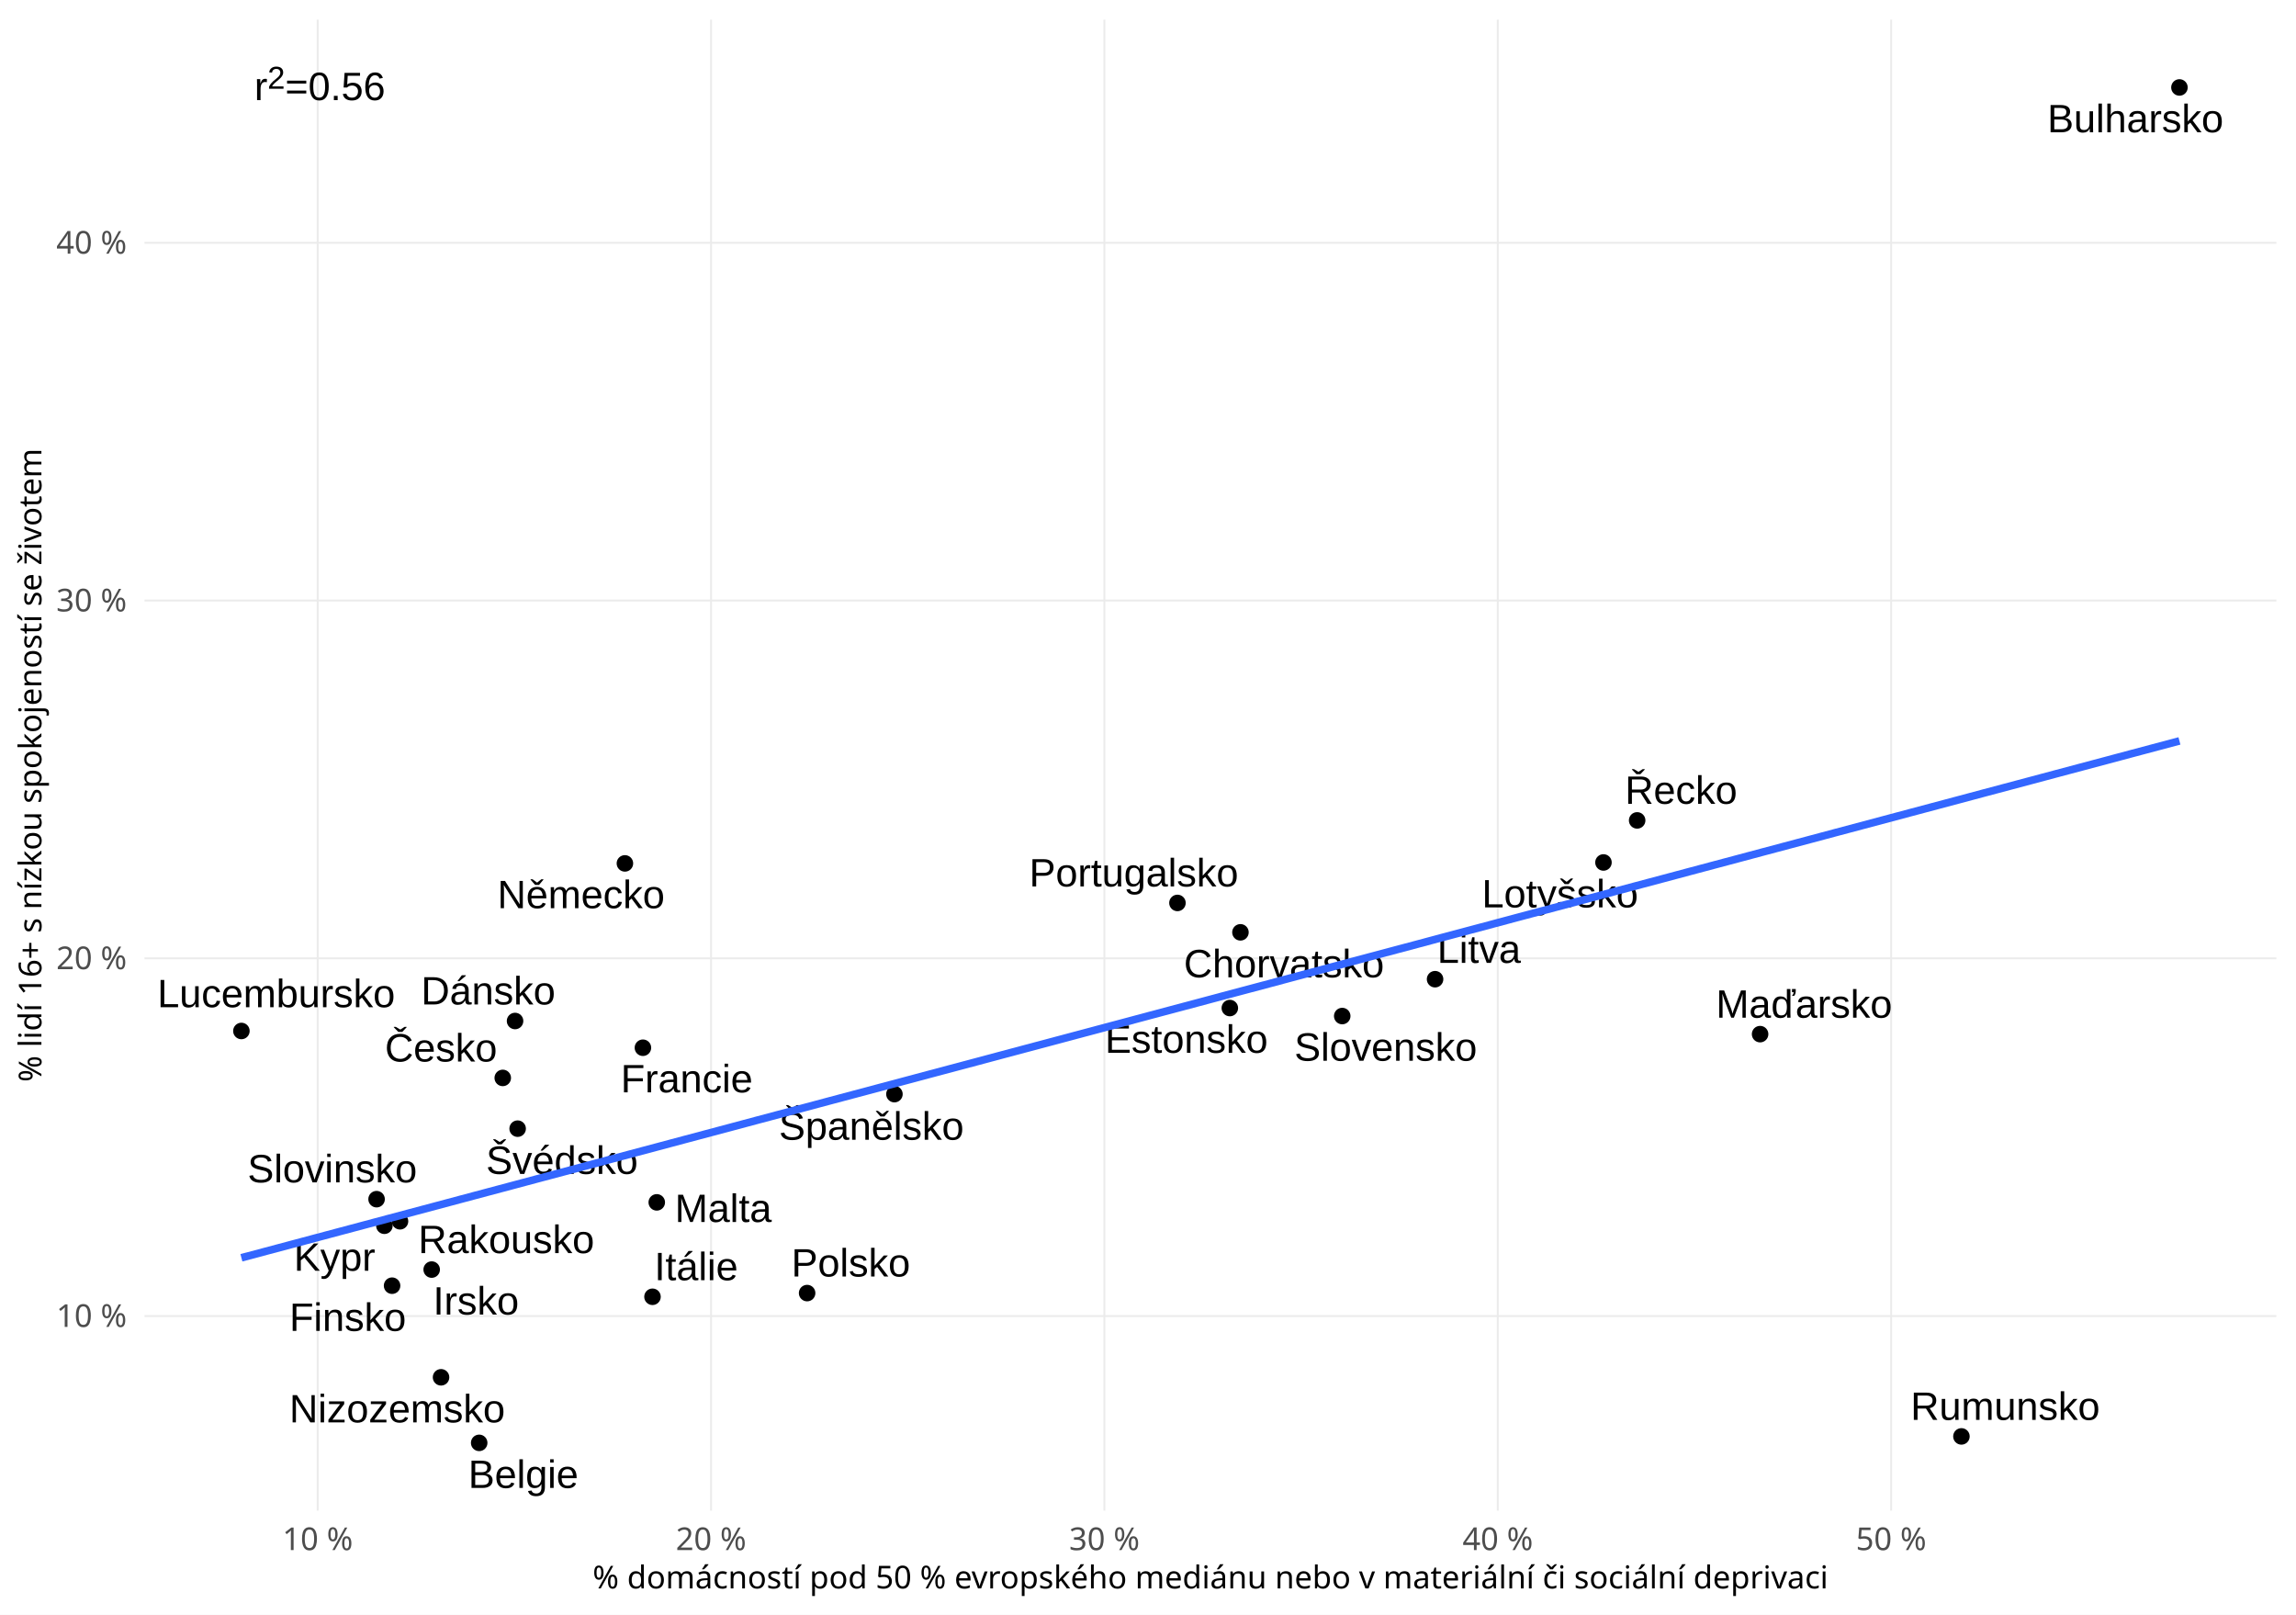
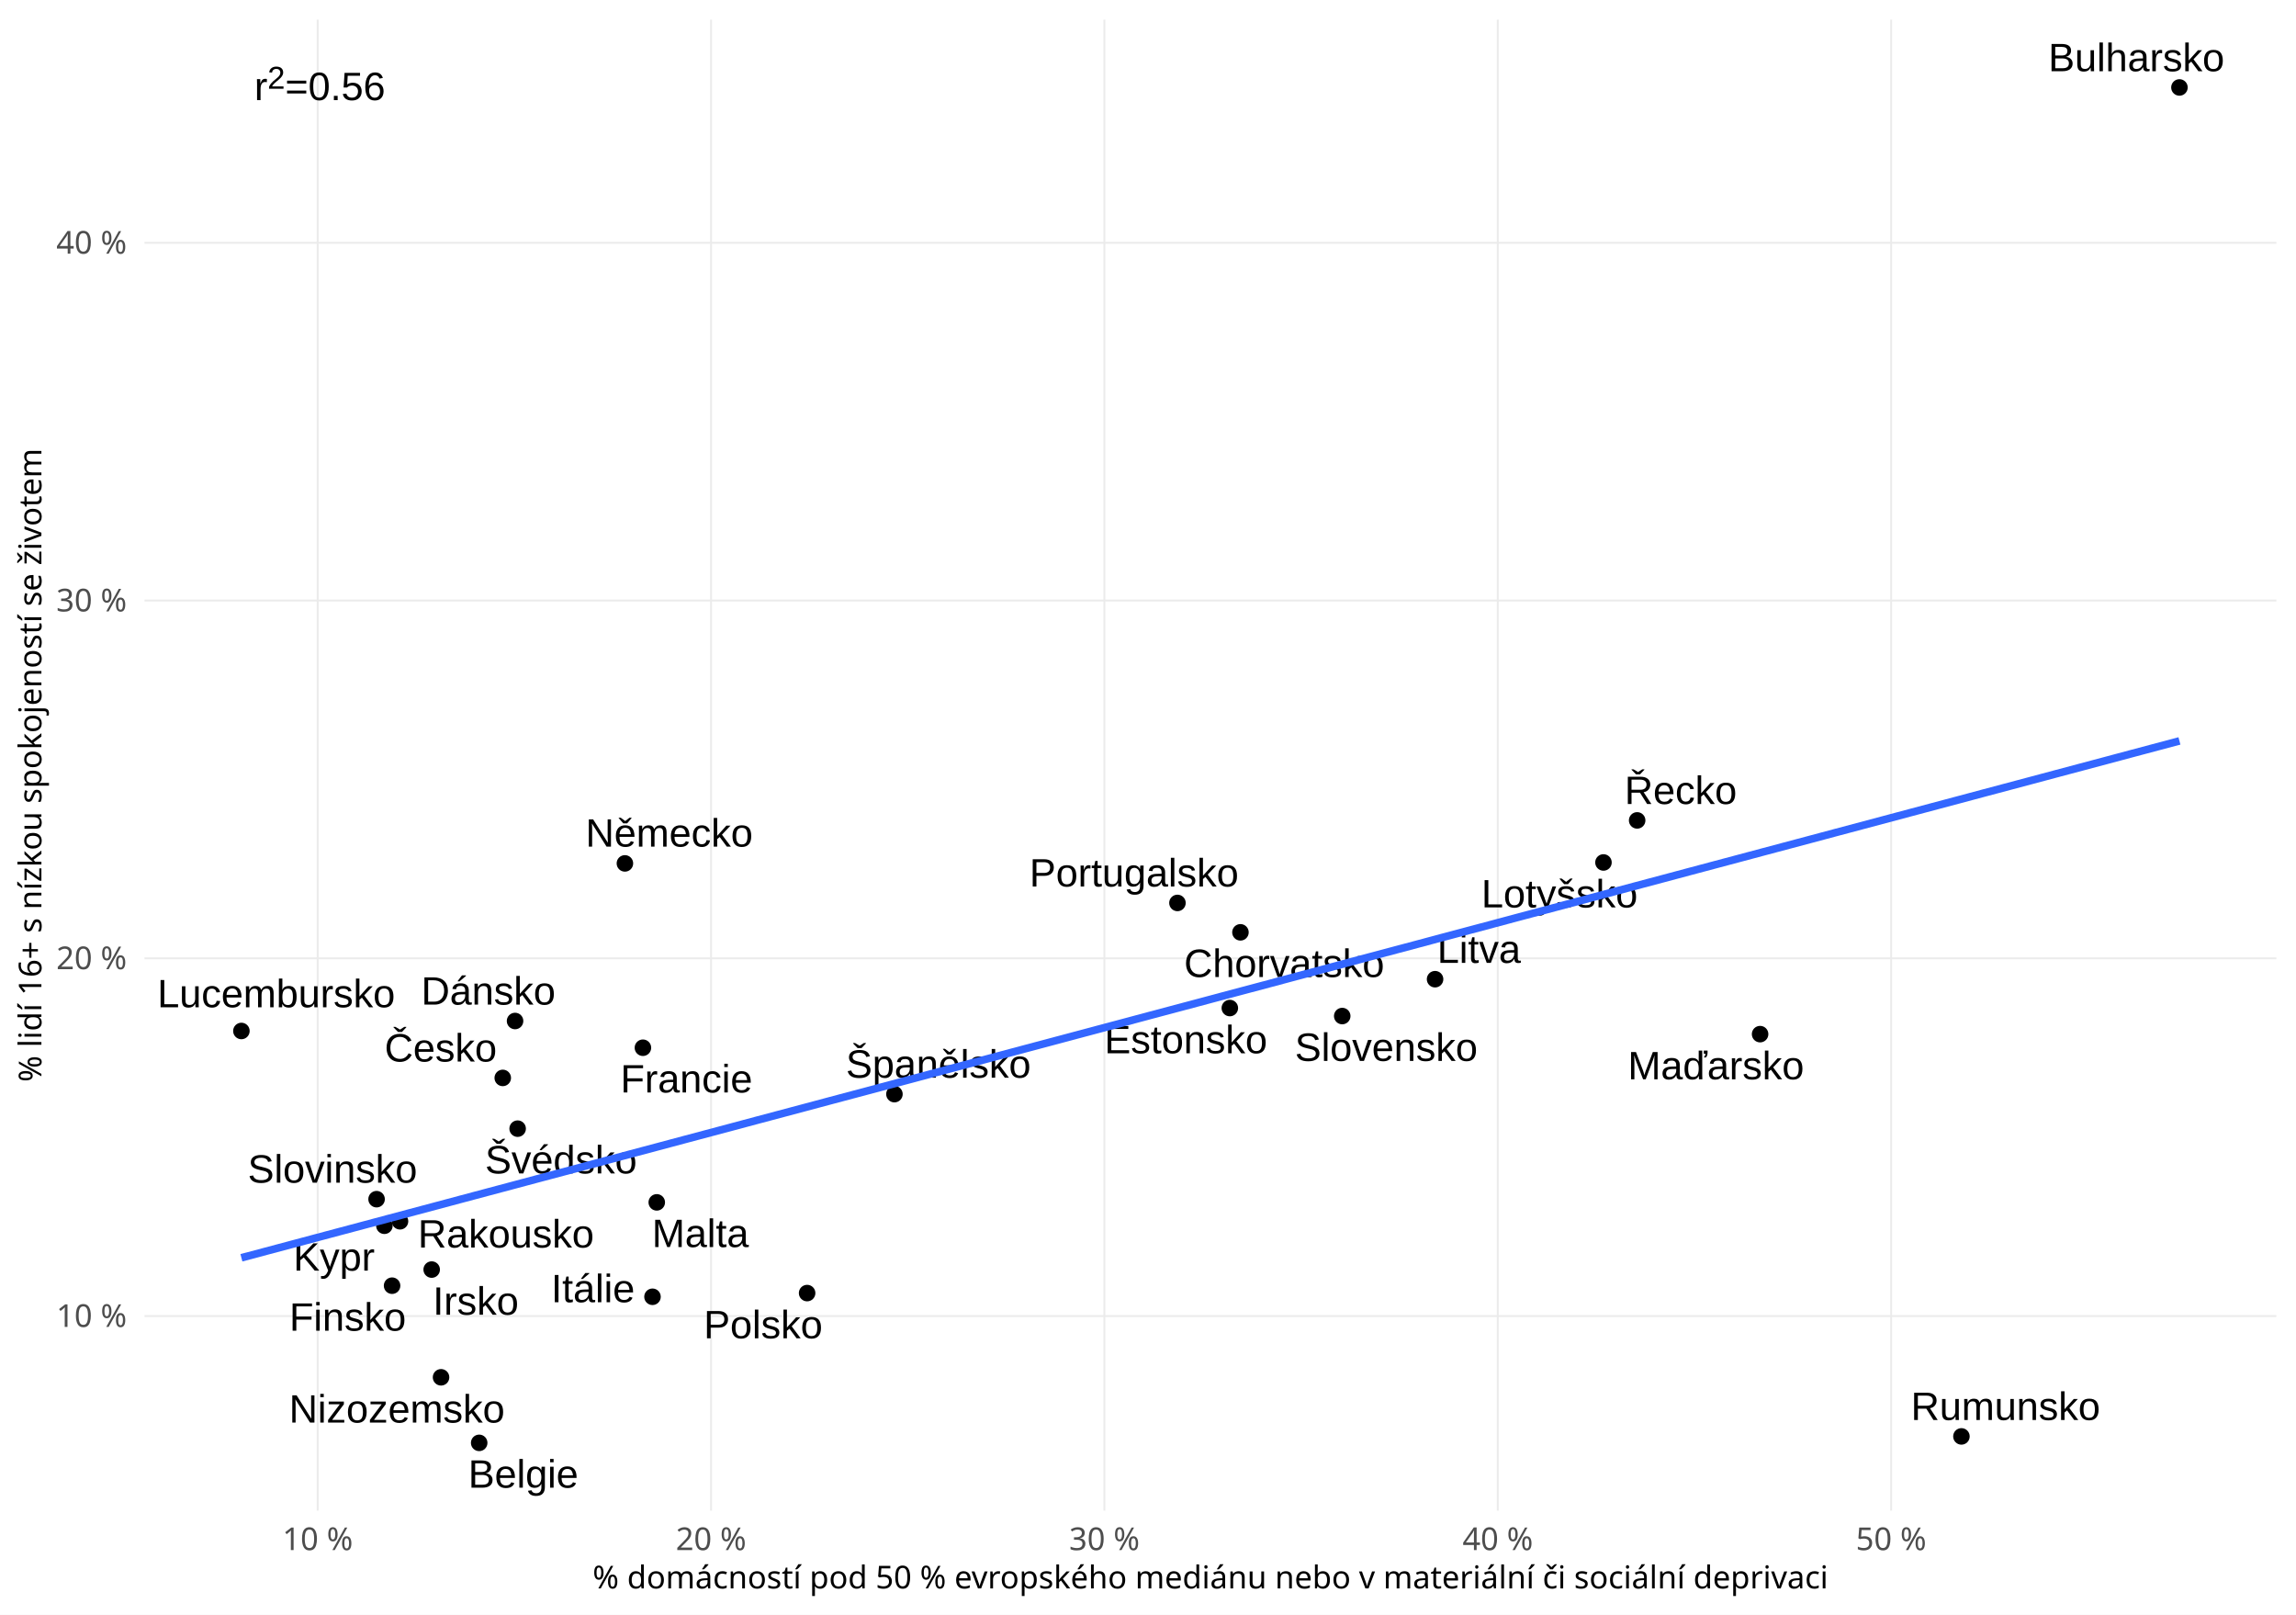
<svg xmlns="http://www.w3.org/2000/svg" class="svglite" width="640.00pt" height="450.00pt" viewBox="0 0 640.00 450.00">
  <defs>
    <style type="text/css">
    .svglite line, .svglite polyline, .svglite polygon, .svglite path, .svglite rect, .svglite circle {
      fill: none;
      stroke: #000000;
      stroke-linecap: round;
      stroke-linejoin: round;
      stroke-miterlimit: 10.00;
    }
    .svglite text {
      white-space: pre;
    }
  </style>
  </defs>
  <rect width="100%" height="100%" style="stroke: none; fill: #FFFFFF;" />
  <defs>
    <clipPath id="cpMC4wMHw2NDAuMDB8MC4wMHw0NTAuMDA=">
      <rect x="0.00" y="0.00" width="640.00" height="450.00" />
    </clipPath>
  </defs>
  <g clip-path="url(#cpMC4wMHw2NDAuMDB8MC4wMHw0NTAuMDA=)">
</g>
  <defs>
    <clipPath id="cpNDAuMjh8NjM0LjUyfDUuNDh8NDIwLjk3">
      <rect x="40.28" y="5.48" width="594.24" height="415.49" />
    </clipPath>
  </defs>
  <g clip-path="url(#cpNDAuMjh8NjM0LjUyfDUuNDh8NDIwLjk3)">
    <polyline points="40.28,366.74 634.52,366.74 " style="stroke-width: 0.53; stroke: #EBEBEB; stroke-linecap: butt;" />
    <polyline points="40.28,267.05 634.52,267.05 " style="stroke-width: 0.53; stroke: #EBEBEB; stroke-linecap: butt;" />
    <polyline points="40.28,167.35 634.52,167.35 " style="stroke-width: 0.53; stroke: #EBEBEB; stroke-linecap: butt;" />
    <polyline points="40.28,67.66 634.52,67.66 " style="stroke-width: 0.53; stroke: #EBEBEB; stroke-linecap: butt;" />
    <polyline points="88.55,420.97 88.55,5.48 " style="stroke-width: 0.53; stroke: #EBEBEB; stroke-linecap: butt;" />
    <polyline points="198.20,420.97 198.20,5.48 " style="stroke-width: 0.53; stroke: #EBEBEB; stroke-linecap: butt;" />
    <polyline points="307.85,420.97 307.85,5.48 " style="stroke-width: 0.53; stroke: #EBEBEB; stroke-linecap: butt;" />
    <polyline points="417.50,420.97 417.50,5.48 " style="stroke-width: 0.53; stroke: #EBEBEB; stroke-linecap: butt;" />
    <polyline points="527.15,420.97 527.15,5.48 " style="stroke-width: 0.53; stroke: #EBEBEB; stroke-linecap: butt;" />
    <circle cx="111.50" cy="340.33" r="1.95" style="stroke-width: 0.71; fill: #000000;" />
    <circle cx="133.57" cy="402.08" r="1.95" style="stroke-width: 0.71; fill: #000000;" />
    <circle cx="607.51" cy="24.37" r="1.95" style="stroke-width: 0.71; fill: #000000;" />
    <circle cx="345.77" cy="259.81" r="1.95" style="stroke-width: 0.71; fill: #000000;" />
    <circle cx="107.15" cy="341.58" r="1.95" style="stroke-width: 0.71; fill: #000000;" />
    <circle cx="140.14" cy="300.38" r="1.95" style="stroke-width: 0.71; fill: #000000;" />
    <circle cx="143.57" cy="284.52" r="1.95" style="stroke-width: 0.71; fill: #000000;" />
    <circle cx="342.81" cy="280.91" r="1.95" style="stroke-width: 0.71; fill: #000000;" />
    <circle cx="109.29" cy="358.28" r="1.95" style="stroke-width: 0.71; fill: #000000;" />
    <circle cx="179.21" cy="291.97" r="1.95" style="stroke-width: 0.71; fill: #000000;" />
    <circle cx="174.19" cy="240.60" r="1.95" style="stroke-width: 0.71; fill: #000000;" />
    <circle cx="456.35" cy="228.62" r="1.95" style="stroke-width: 0.71; fill: #000000;" />
    <circle cx="490.62" cy="288.18" r="1.95" style="stroke-width: 0.71; fill: #000000;" />
    <circle cx="120.33" cy="353.79" r="1.95" style="stroke-width: 0.71; fill: #000000;" />
    <circle cx="181.88" cy="361.37" r="1.95" style="stroke-width: 0.71; fill: #000000;" />
    <circle cx="446.96" cy="240.34" r="1.95" style="stroke-width: 0.71; fill: #000000;" />
    <circle cx="400.02" cy="272.87" r="1.95" style="stroke-width: 0.71; fill: #000000;" />
    <circle cx="67.29" cy="287.30" r="1.95" style="stroke-width: 0.71; fill: #000000;" />
    <circle cx="183.07" cy="335.06" r="1.95" style="stroke-width: 0.71; fill: #000000;" />
    <circle cx="122.94" cy="383.81" r="1.95" style="stroke-width: 0.71; fill: #000000;" />
    <circle cx="224.98" cy="360.34" r="1.95" style="stroke-width: 0.71; fill: #000000;" />
    <circle cx="328.21" cy="251.62" r="1.95" style="stroke-width: 0.71; fill: #000000;" />
    <circle cx="546.74" cy="400.28" r="1.95" style="stroke-width: 0.71; fill: #000000;" />
    <circle cx="374.14" cy="283.14" r="1.95" style="stroke-width: 0.71; fill: #000000;" />
    <circle cx="104.97" cy="334.17" r="1.95" style="stroke-width: 0.71; fill: #000000;" />
    <circle cx="249.32" cy="304.90" r="1.95" style="stroke-width: 0.71; fill: #000000;" />
    <circle cx="144.29" cy="314.52" r="1.95" style="stroke-width: 0.71; fill: #000000;" />
-     <text x="141.12" y="349.20" text-anchor="middle" style="font-size: 11.04px; font-family: &quot;Arial&quot;;" textLength="49.05px" lengthAdjust="spacingAndGlyphs">Rakousko</text>
-     <text x="145.87" y="414.64" text-anchor="middle" style="font-size: 11.04px; font-family: &quot;Arial&quot;;" textLength="30.66px" lengthAdjust="spacingAndGlyphs">Belgie</text>
-     <text x="595.23" y="36.86" text-anchor="middle" style="font-size: 11.04px; font-family: &quot;Arial&quot;;" textLength="49.05px" lengthAdjust="spacingAndGlyphs">Bulharsko</text>
-     <text x="357.90" y="272.34" text-anchor="middle" style="font-size: 11.04px; font-family: &quot;Arial&quot;;" textLength="55.79px" lengthAdjust="spacingAndGlyphs">Chorvatsko</text>
-     <text x="93.26" y="354.11" text-anchor="middle" style="font-size: 11.04px; font-family: &quot;Arial&quot;;" textLength="22.68px" lengthAdjust="spacingAndGlyphs">Kypr</text>
-     <text x="122.93" y="295.81" text-anchor="middle" style="font-size: 11.04px; font-family: &quot;Arial&quot;;" textLength="31.26px" lengthAdjust="spacingAndGlyphs">Česko</text>
-     <text x="136.09" y="279.91" text-anchor="middle" style="font-size: 11.04px; font-family: &quot;Arial&quot;;" textLength="37.40px" lengthAdjust="spacingAndGlyphs">Dánsko</text>
-     <text x="330.71" y="293.38" text-anchor="middle" style="font-size: 11.04px; font-family: &quot;Arial&quot;;" textLength="45.37px" lengthAdjust="spacingAndGlyphs">Estonsko</text>
-     <text x="96.94" y="370.88" text-anchor="middle" style="font-size: 11.04px; font-family: &quot;Arial&quot;;" textLength="32.49px" lengthAdjust="spacingAndGlyphs">Finsko</text>
-     <text x="191.43" y="304.41" text-anchor="middle" style="font-size: 11.04px; font-family: &quot;Arial&quot;;" textLength="36.78px" lengthAdjust="spacingAndGlyphs">Francie</text>
-     <text x="161.97" y="253.08" text-anchor="middle" style="font-size: 11.04px; font-family: &quot;Arial&quot;;" textLength="46.58px" lengthAdjust="spacingAndGlyphs">Německo</text>
-     <text x="468.60" y="223.99" text-anchor="middle" style="font-size: 11.04px; font-family: &quot;Arial&quot;;" textLength="31.26px" lengthAdjust="spacingAndGlyphs">Řecko</text>
-     <text x="502.89" y="283.60" text-anchor="middle" style="font-size: 11.04px; font-family: &quot;Arial&quot;;" textLength="49.57px" lengthAdjust="spacingAndGlyphs">Maďarsko</text>
-     <text x="132.68" y="366.31" text-anchor="middle" style="font-size: 11.04px; font-family: &quot;Arial&quot;;" textLength="23.90px" lengthAdjust="spacingAndGlyphs">Irsko</text>
-     <text x="194.06" y="356.75" text-anchor="middle" style="font-size: 11.04px; font-family: &quot;Arial&quot;;" textLength="23.30px" lengthAdjust="spacingAndGlyphs">Itálie</text>
-     <text x="434.85" y="252.85" text-anchor="middle" style="font-size: 11.04px; font-family: &quot;Arial&quot;;" textLength="43.53px" lengthAdjust="spacingAndGlyphs">Lotyšsko</text>
+     <text x="141.03" y="347.64" text-anchor="middle" style="font-size: 11.04px; font-family: &quot;Arial&quot;;" textLength="49.05px" lengthAdjust="spacingAndGlyphs">Rakousko</text>
+     <text x="145.86" y="414.57" text-anchor="middle" style="font-size: 11.04px; font-family: &quot;Arial&quot;;" textLength="30.66px" lengthAdjust="spacingAndGlyphs">Belgie</text>
+     <text x="595.50" y="19.84" text-anchor="middle" style="font-size: 11.04px; font-family: &quot;Arial&quot;;" textLength="49.05px" lengthAdjust="spacingAndGlyphs">Bulharsko</text>
+     <text x="357.96" y="272.26" text-anchor="middle" style="font-size: 11.04px; font-family: &quot;Arial&quot;;" textLength="55.79px" lengthAdjust="spacingAndGlyphs">Chorvatsko</text>
+     <text x="93.11" y="354.08" text-anchor="middle" style="font-size: 11.04px; font-family: &quot;Arial&quot;;" textLength="22.68px" lengthAdjust="spacingAndGlyphs">Kypr</text>
+     <text x="122.84" y="295.82" text-anchor="middle" style="font-size: 11.04px; font-family: &quot;Arial&quot;;" textLength="31.26px" lengthAdjust="spacingAndGlyphs">Česko</text>
+     <text x="136.12" y="279.95" text-anchor="middle" style="font-size: 11.04px; font-family: &quot;Arial&quot;;" textLength="37.40px" lengthAdjust="spacingAndGlyphs">Dánsko</text>
+     <text x="330.55" y="293.51" text-anchor="middle" style="font-size: 11.04px; font-family: &quot;Arial&quot;;" textLength="45.37px" lengthAdjust="spacingAndGlyphs">Estonsko</text>
+     <text x="96.92" y="370.82" text-anchor="middle" style="font-size: 11.04px; font-family: &quot;Arial&quot;;" textLength="32.49px" lengthAdjust="spacingAndGlyphs">Finsko</text>
+     <text x="191.35" y="304.44" text-anchor="middle" style="font-size: 11.04px; font-family: &quot;Arial&quot;;" textLength="36.78px" lengthAdjust="spacingAndGlyphs">Francie</text>
+     <text x="186.54" y="235.92" text-anchor="middle" style="font-size: 11.04px; font-family: &quot;Arial&quot;;" textLength="46.58px" lengthAdjust="spacingAndGlyphs">Německo</text>
+     <text x="468.49" y="224.05" text-anchor="middle" style="font-size: 11.04px; font-family: &quot;Arial&quot;;" textLength="31.26px" lengthAdjust="spacingAndGlyphs">Řecko</text>
+     <text x="478.31" y="300.76" text-anchor="middle" style="font-size: 11.04px; font-family: &quot;Arial&quot;;" textLength="49.57px" lengthAdjust="spacingAndGlyphs">Maďarsko</text>
+     <text x="132.61" y="366.37" text-anchor="middle" style="font-size: 11.04px; font-family: &quot;Arial&quot;;" textLength="23.90px" lengthAdjust="spacingAndGlyphs">Irsko</text>
+     <text x="165.29" y="362.88" text-anchor="middle" style="font-size: 11.04px; font-family: &quot;Arial&quot;;" textLength="23.30px" lengthAdjust="spacingAndGlyphs">Itálie</text>
+     <text x="434.71" y="252.87" text-anchor="middle" style="font-size: 11.04px; font-family: &quot;Arial&quot;;" textLength="43.53px" lengthAdjust="spacingAndGlyphs">Lotyšsko</text>
    <text x="412.26" y="268.32" text-anchor="middle" style="font-size: 11.04px; font-family: &quot;Arial&quot;;" textLength="23.30px" lengthAdjust="spacingAndGlyphs">Litva</text>
-     <text x="76.99" y="280.67" text-anchor="middle" style="font-size: 11.04px; font-family: &quot;Arial&quot;;" textLength="66.21px" lengthAdjust="spacingAndGlyphs">Lucembursko</text>
-     <text x="201.61" y="340.52" text-anchor="middle" style="font-size: 11.04px; font-family: &quot;Arial&quot;;" textLength="26.97px" lengthAdjust="spacingAndGlyphs">Malta</text>
-     <text x="110.72" y="396.37" text-anchor="middle" style="font-size: 11.04px; font-family: &quot;Arial&quot;;" textLength="60.06px" lengthAdjust="spacingAndGlyphs">Nizozemsko</text>
-     <text x="237.16" y="355.72" text-anchor="middle" style="font-size: 11.04px; font-family: &quot;Arial&quot;;" textLength="33.11px" lengthAdjust="spacingAndGlyphs">Polsko</text>
-     <text x="316.04" y="247.02" text-anchor="middle" style="font-size: 11.04px; font-family: &quot;Arial&quot;;" textLength="58.25px" lengthAdjust="spacingAndGlyphs">Portugalsko</text>
-     <text x="558.95" y="395.68" text-anchor="middle" style="font-size: 11.04px; font-family: &quot;Arial&quot;;" textLength="52.72px" lengthAdjust="spacingAndGlyphs">Rumunsko</text>
-     <text x="386.25" y="295.59" text-anchor="middle" style="font-size: 11.04px; font-family: &quot;Arial&quot;;" textLength="50.89px" lengthAdjust="spacingAndGlyphs">Slovensko</text>
-     <text x="92.62" y="329.49" text-anchor="middle" style="font-size: 11.04px; font-family: &quot;Arial&quot;;" textLength="47.20px" lengthAdjust="spacingAndGlyphs">Slovinsko</text>
-     <text x="242.89" y="317.61" text-anchor="middle" style="font-size: 11.04px; font-family: &quot;Arial&quot;;" textLength="51.51px" lengthAdjust="spacingAndGlyphs">Španělsko</text>
-     <text x="156.65" y="327.13" text-anchor="middle" style="font-size: 11.04px; font-family: &quot;Arial&quot;;" textLength="42.31px" lengthAdjust="spacingAndGlyphs">Švédsko</text>
+     <text x="76.99" y="280.69" text-anchor="middle" style="font-size: 11.04px; font-family: &quot;Arial&quot;;" textLength="66.21px" lengthAdjust="spacingAndGlyphs">Lucembursko</text>
+     <text x="195.23" y="347.51" text-anchor="middle" style="font-size: 11.04px; font-family: &quot;Arial&quot;;" textLength="26.97px" lengthAdjust="spacingAndGlyphs">Malta</text>
+     <text x="110.63" y="396.42" text-anchor="middle" style="font-size: 11.04px; font-family: &quot;Arial&quot;;" textLength="60.06px" lengthAdjust="spacingAndGlyphs">Nizozemsko</text>
+     <text x="212.73" y="372.94" text-anchor="middle" style="font-size: 11.04px; font-family: &quot;Arial&quot;;" textLength="33.11px" lengthAdjust="spacingAndGlyphs">Polsko</text>
+     <text x="316.11" y="247.04" text-anchor="middle" style="font-size: 11.04px; font-family: &quot;Arial&quot;;" textLength="58.25px" lengthAdjust="spacingAndGlyphs">Portugalsko</text>
+     <text x="559.04" y="395.70" text-anchor="middle" style="font-size: 11.04px; font-family: &quot;Arial&quot;;" textLength="52.72px" lengthAdjust="spacingAndGlyphs">Rumunsko</text>
+     <text x="386.40" y="295.64" text-anchor="middle" style="font-size: 11.04px; font-family: &quot;Arial&quot;;" textLength="50.89px" lengthAdjust="spacingAndGlyphs">Slovensko</text>
+     <text x="92.68" y="329.57" text-anchor="middle" style="font-size: 11.04px; font-family: &quot;Arial&quot;;" textLength="47.20px" lengthAdjust="spacingAndGlyphs">Slovinsko</text>
+     <text x="261.57" y="300.32" text-anchor="middle" style="font-size: 11.04px; font-family: &quot;Arial&quot;;" textLength="51.51px" lengthAdjust="spacingAndGlyphs">Španělsko</text>
+     <text x="156.37" y="326.99" text-anchor="middle" style="font-size: 11.04px; font-family: &quot;Arial&quot;;" textLength="42.31px" lengthAdjust="spacingAndGlyphs">Švédsko</text>
    <polyline points="67.29,350.50 74.13,348.68 80.97,346.86 87.81,345.03 94.64,343.21 101.48,341.39 108.32,339.56 115.16,337.74 122.00,335.92 128.84,334.09 135.67,332.27 142.51,330.45 149.35,328.62 156.19,326.80 163.03,324.98 169.86,323.15 176.70,321.33 183.54,319.51 190.38,317.68 197.22,315.86 204.06,314.04 210.89,312.21 217.73,310.39 224.57,308.57 231.41,306.74 238.25,304.92 245.08,303.10 251.92,301.28 258.76,299.45 265.60,297.63 272.44,295.81 279.28,293.98 286.11,292.16 292.95,290.34 299.79,288.51 306.63,286.69 313.47,284.87 320.30,283.04 327.14,281.22 333.98,279.40 340.82,277.57 347.66,275.75 354.50,273.93 361.33,272.10 368.17,270.28 375.01,268.46 381.85,266.63 388.69,264.81 395.53,262.99 402.36,261.16 409.20,259.34 416.04,257.52 422.88,255.69 429.72,253.87 436.55,252.05 443.39,250.23 450.23,248.40 457.07,246.58 463.91,244.76 470.75,242.93 477.58,241.11 484.42,239.29 491.26,237.46 498.10,235.64 504.94,233.82 511.77,231.99 518.61,230.17 525.45,228.35 532.29,226.52 539.13,224.70 545.97,222.88 552.80,221.05 559.64,219.23 566.48,217.41 573.32,215.58 580.16,213.76 587.00,211.94 593.83,210.11 600.67,208.29 607.51,206.47 " style="stroke-width: 2.13; stroke: #3366FF; stroke-linecap: butt;" />
    <text x="70.89" y="27.90" style="font-size: 11.04px; font-family: &quot;Arial&quot;;" textLength="3.67px" lengthAdjust="spacingAndGlyphs">r</text>
    <text x="74.56" y="24.73" style="font-size: 8.83px; font-family: &quot;Arial&quot;;" textLength="4.91px" lengthAdjust="spacingAndGlyphs">2</text>
    <text x="79.47" y="27.90" style="font-size: 11.04px; font-family: &quot;Arial&quot;;" textLength="27.91px" lengthAdjust="spacingAndGlyphs">=0.56</text>
  </g>
  <g clip-path="url(#cpMC4wMHw2NDAuMDB8MC4wMHw0NTAuMDA=)">
    <text x="35.35" y="369.77" text-anchor="end" style="font-size: 8.80px;fill: #4D4D4D; font-family: &quot;Fira Sans&quot;;" textLength="18.32px" lengthAdjust="spacingAndGlyphs">10 %</text>
    <text x="35.35" y="270.08" text-anchor="end" style="font-size: 8.80px;fill: #4D4D4D; font-family: &quot;Fira Sans&quot;;" textLength="18.86px" lengthAdjust="spacingAndGlyphs">20 %</text>
    <text x="35.35" y="170.38" text-anchor="end" style="font-size: 8.80px;fill: #4D4D4D; font-family: &quot;Fira Sans&quot;;" textLength="18.90px" lengthAdjust="spacingAndGlyphs">30 %</text>
    <text x="35.35" y="70.69" text-anchor="end" style="font-size: 8.80px;fill: #4D4D4D; font-family: &quot;Fira Sans&quot;;" textLength="19.19px" lengthAdjust="spacingAndGlyphs">40 %</text>
    <text x="88.55" y="431.96" text-anchor="middle" style="font-size: 8.80px;fill: #4D4D4D; font-family: &quot;Fira Sans&quot;;" textLength="18.32px" lengthAdjust="spacingAndGlyphs">10 %</text>
    <text x="198.20" y="431.96" text-anchor="middle" style="font-size: 8.80px;fill: #4D4D4D; font-family: &quot;Fira Sans&quot;;" textLength="18.86px" lengthAdjust="spacingAndGlyphs">20 %</text>
    <text x="307.85" y="431.96" text-anchor="middle" style="font-size: 8.80px;fill: #4D4D4D; font-family: &quot;Fira Sans&quot;;" textLength="18.90px" lengthAdjust="spacingAndGlyphs">30 %</text>
    <text x="417.50" y="431.96" text-anchor="middle" style="font-size: 8.80px;fill: #4D4D4D; font-family: &quot;Fira Sans&quot;;" textLength="19.19px" lengthAdjust="spacingAndGlyphs">40 %</text>
    <text x="527.15" y="431.96" text-anchor="middle" style="font-size: 8.80px;fill: #4D4D4D; font-family: &quot;Fira Sans&quot;;" textLength="18.91px" lengthAdjust="spacingAndGlyphs">50 %</text>
    <text x="337.40" y="442.64" text-anchor="middle" style="font-size: 8.80px; font-family: &quot;Fira Sans&quot;;" textLength="336.65px" lengthAdjust="spacingAndGlyphs">% domácností pod 50 % evropského mediánu nebo v materiální či sociální deprivaci</text>
    <text transform="translate(11.54,213.22) rotate(-90)" text-anchor="middle" style="font-size: 8.80px; font-family: &quot;Fira Sans&quot;;" textLength="171.32px" lengthAdjust="spacingAndGlyphs">% lidí 16+ s nízkou spokojeností se životem</text>
  </g>
</svg>
